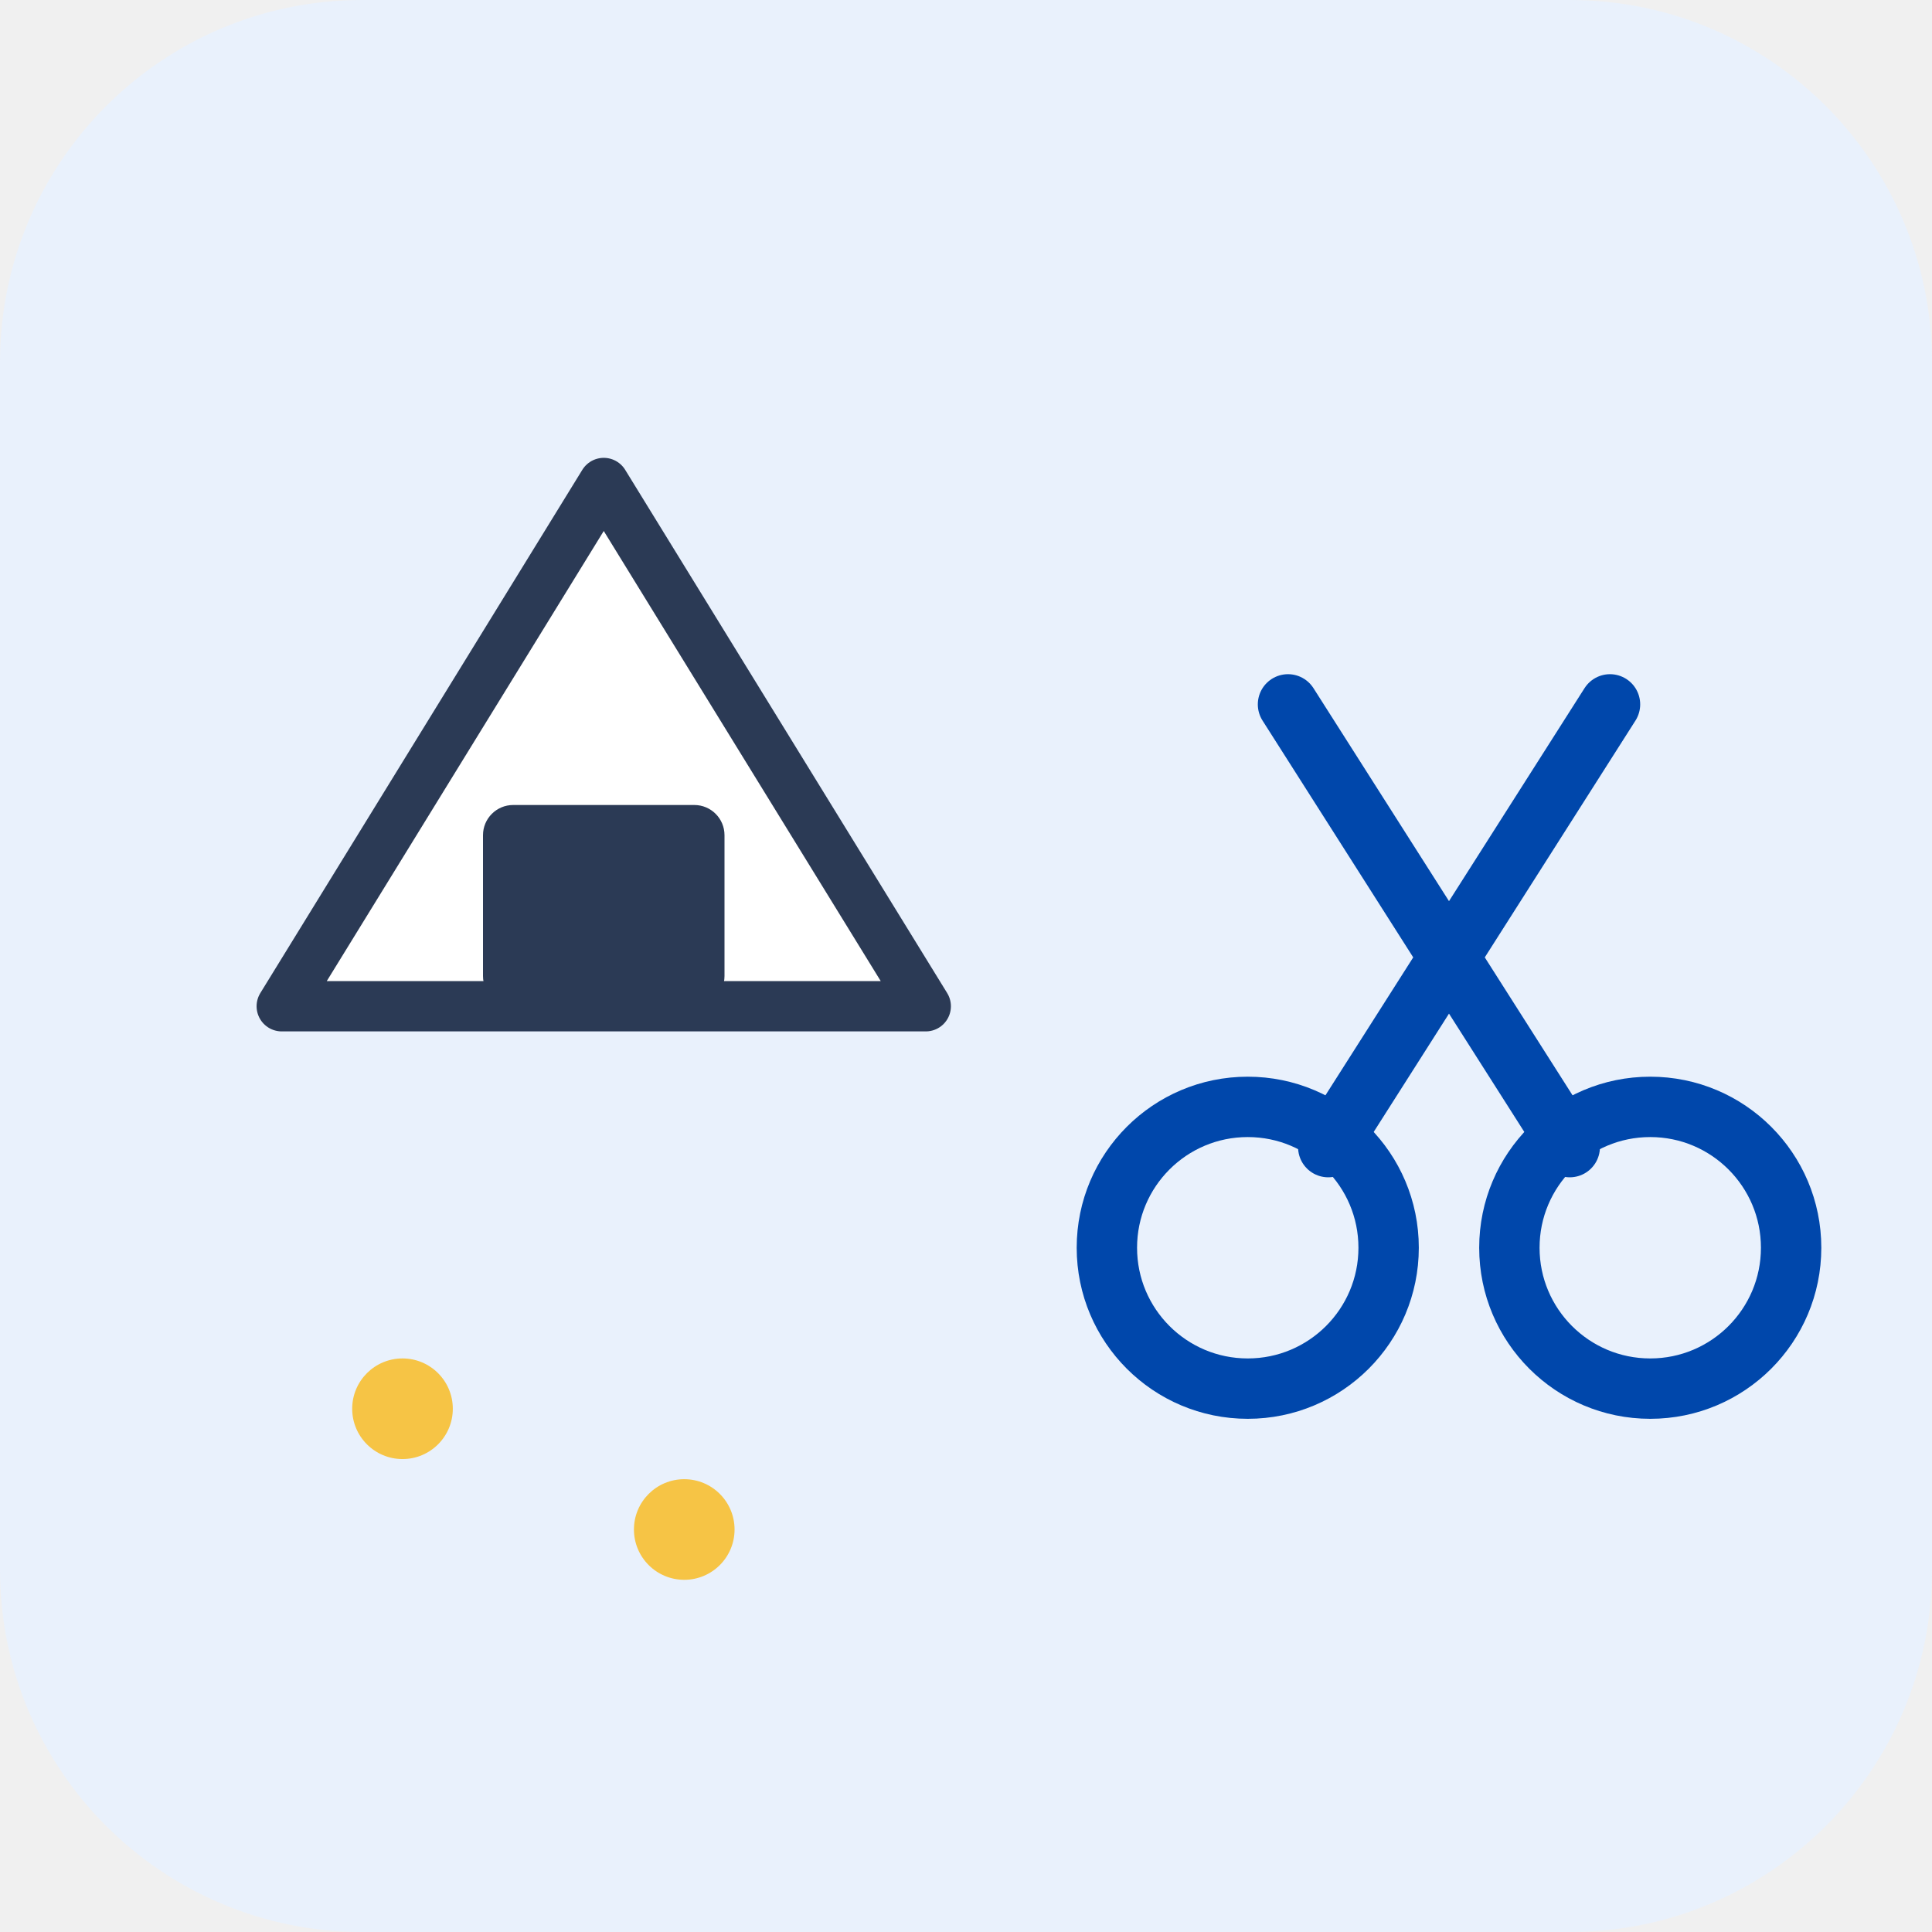
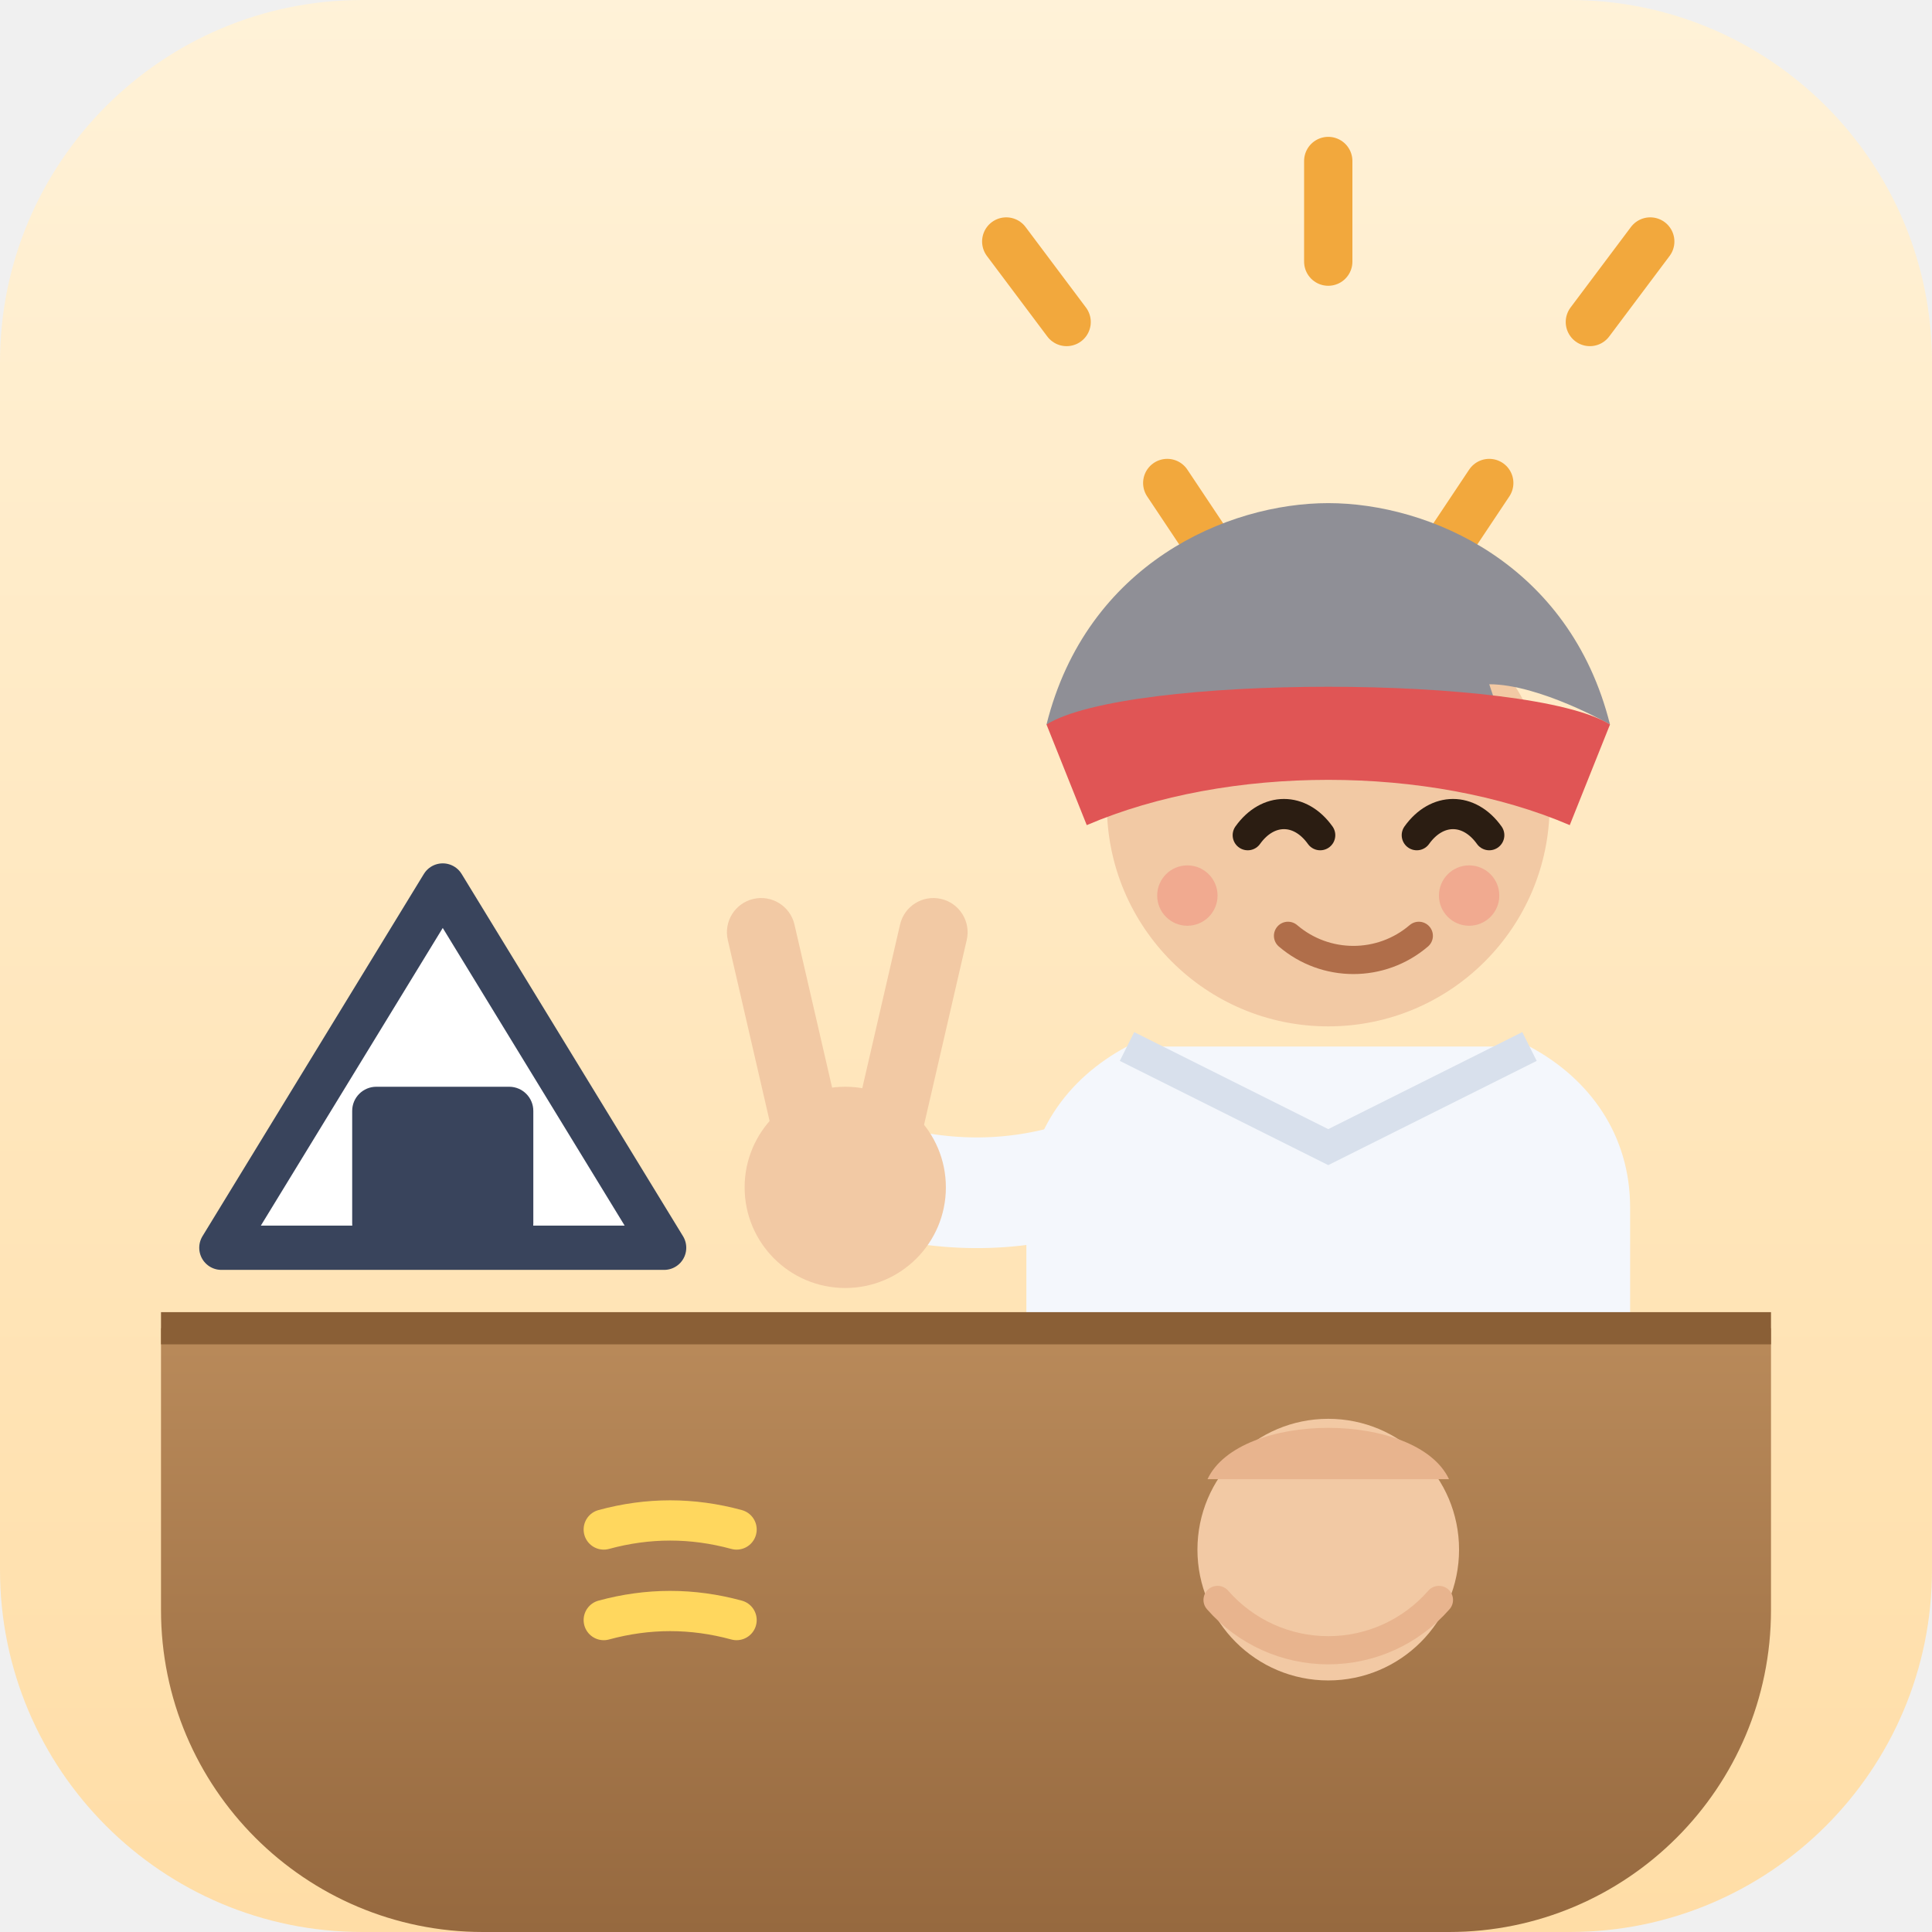
- <svg xmlns="http://www.w3.org/2000/svg" width="96" height="96" viewBox="0 0 96 96" role="img" aria-label="おにぎりを懸けたじゃんけん">
-   <rect width="96" height="96" rx="18" fill="#e9f1fc" />
-   <path d="M30 24l16 26h-32z" fill="#fff" stroke="#2b3a55" stroke-width="2.5" stroke-linejoin="round" />
-   <rect x="24" y="40" width="12" height="10" rx="1.5" fill="#2b3a55" />
-   <circle cx="62" cy="62" r="7" fill="none" stroke="#0047ab" stroke-width="3" />
-   <circle cx="82" cy="62" r="7" fill="none" stroke="#0047ab" stroke-width="3" />
-   <path d="M66 57l14-22M78 57l-14-22" stroke="#0047ab" stroke-width="3" stroke-linecap="round" />
-   <circle cx="20" cy="70" r="2.5" fill="#f6c445" />
-   <circle cx="34" cy="76" r="2.5" fill="#f6c445" />
+ <svg xmlns="http://www.w3.org/2000/svg" width="96" height="96" viewBox="0 0 96 96">
+   <defs>
+     <linearGradient id="bg14" x1="0" y1="0" x2="0" y2="1">
+       <stop offset="0" stop-color="#fff2d8" />
+       <stop offset="1" stop-color="#ffdda6" />
+     </linearGradient>
+     <linearGradient id="ct14" x1="0" y1="0" x2="0" y2="1">
+       <stop offset="0" stop-color="#b98a5a" />
+       <stop offset="1" stop-color="#96693f" />
+     </linearGradient>
+   </defs>
+   <rect width="96" height="96" rx="18" fill="url(#bg14)" />
+   <g stroke="#f2a83d" stroke-width="2.4" stroke-linecap="round">
+     <path d="M50 12l3 4M66 8v5M82 12l-3 4M58 24l2 3M74 24l-2 3" />
+   </g>
+   <g>
+     <circle cx="66" cy="40" r="11" fill="#f2c9a4" />
+     <path d="M52 36c2-8 9-11 14-11s12 3 14 11c0 0-3.5-2-6-2l1 3c-6-3.5-12-3.5-17-1z" fill="#8f8f96" />
+     <path d="M52 36c4-2.5 24-2.5 28 0l-2 5c-7-3-17-3-24 0z" fill="#e05555" />
+     <path d="M62 41.5c1-1.4 2.6-1.4 3.6 0M70.4 41.5c1-1.4 2.6-1.4 3.6 0" stroke="#2b1d12" stroke-width="1.5" fill="none" stroke-linecap="round" />
+     <path d="M64 46.5a5 5 0 0 0 6.5 0" stroke="#b06e4a" stroke-width="1.4" fill="none" stroke-linecap="round" />
+     <circle cx="59" cy="44.5" r="1.5" fill="#f0a08a" opacity=".75" />
+     <circle cx="73" cy="44.5" r="1.5" fill="#f0a08a" opacity=".75" />
+     <path d="M56 52c-3 1.6-5 4.4-5 8v6h30v-6c0-3.6-2-6.4-5-8z" fill="#f4f7fc" />
+     <path d="M56 52l10 5 10-5" stroke="#d8e0ec" stroke-width="1.6" fill="none" />
+   </g>
+   <path d="M55 58c-3.5 1.4-7 1.6-10.5.8" stroke="#f4f7fc" stroke-width="5.5" fill="none" stroke-linecap="round" />
+   <g>
+     <circle cx="42" cy="59" r="5" fill="#f2c9a4" />
+     <rect x="37.2" y="44.5" width="3.4" height="13" rx="1.7" fill="#f2c9a4" transform="rotate(-13 38.9 51)" />
+     <rect x="43.6" y="44.5" width="3.4" height="13" rx="1.7" fill="#f2c9a4" transform="rotate(13 45.3 51)" />
+   </g>
+   <path d="M8 66h80v14a16 16 0 0 1-16 16h-48a16 16 0 0 1-16-16z" fill="url(#ct14)" />
+   <path d="M8 66h80" stroke="#8a5f36" stroke-width="1.6" />
+   <g>
+     <path d="M22 44l11 18h-22z" fill="#fff" stroke="#39445c" stroke-width="2.2" stroke-linejoin="round" />
+     <rect x="17.5" y="54" width="9" height="8" rx="1.2" fill="#39445c" />
+   </g>
+   <g>
+     <circle cx="66" cy="77" r="6.5" fill="#f2c9a4" />
+     <path d="M60 73.5c1.6-3.4 10.4-3.4 12 0z" fill="#e8b48e" />
+     <path d="M60.5 79.5c1.4 1.6 3.4 2.5 5.5 2.5s4.1-.9 5.5-2.5" stroke="#e8b48e" stroke-width="1.4" fill="none" stroke-linecap="round" />
+   </g>
+   <path d="M30 76c2.2-.6 4.4-.6 6.6 0M30 80.5c2.2-.6 4.4-.6 6.6 0" stroke="#ffd75e" stroke-width="2" stroke-linecap="round" />
</svg>
